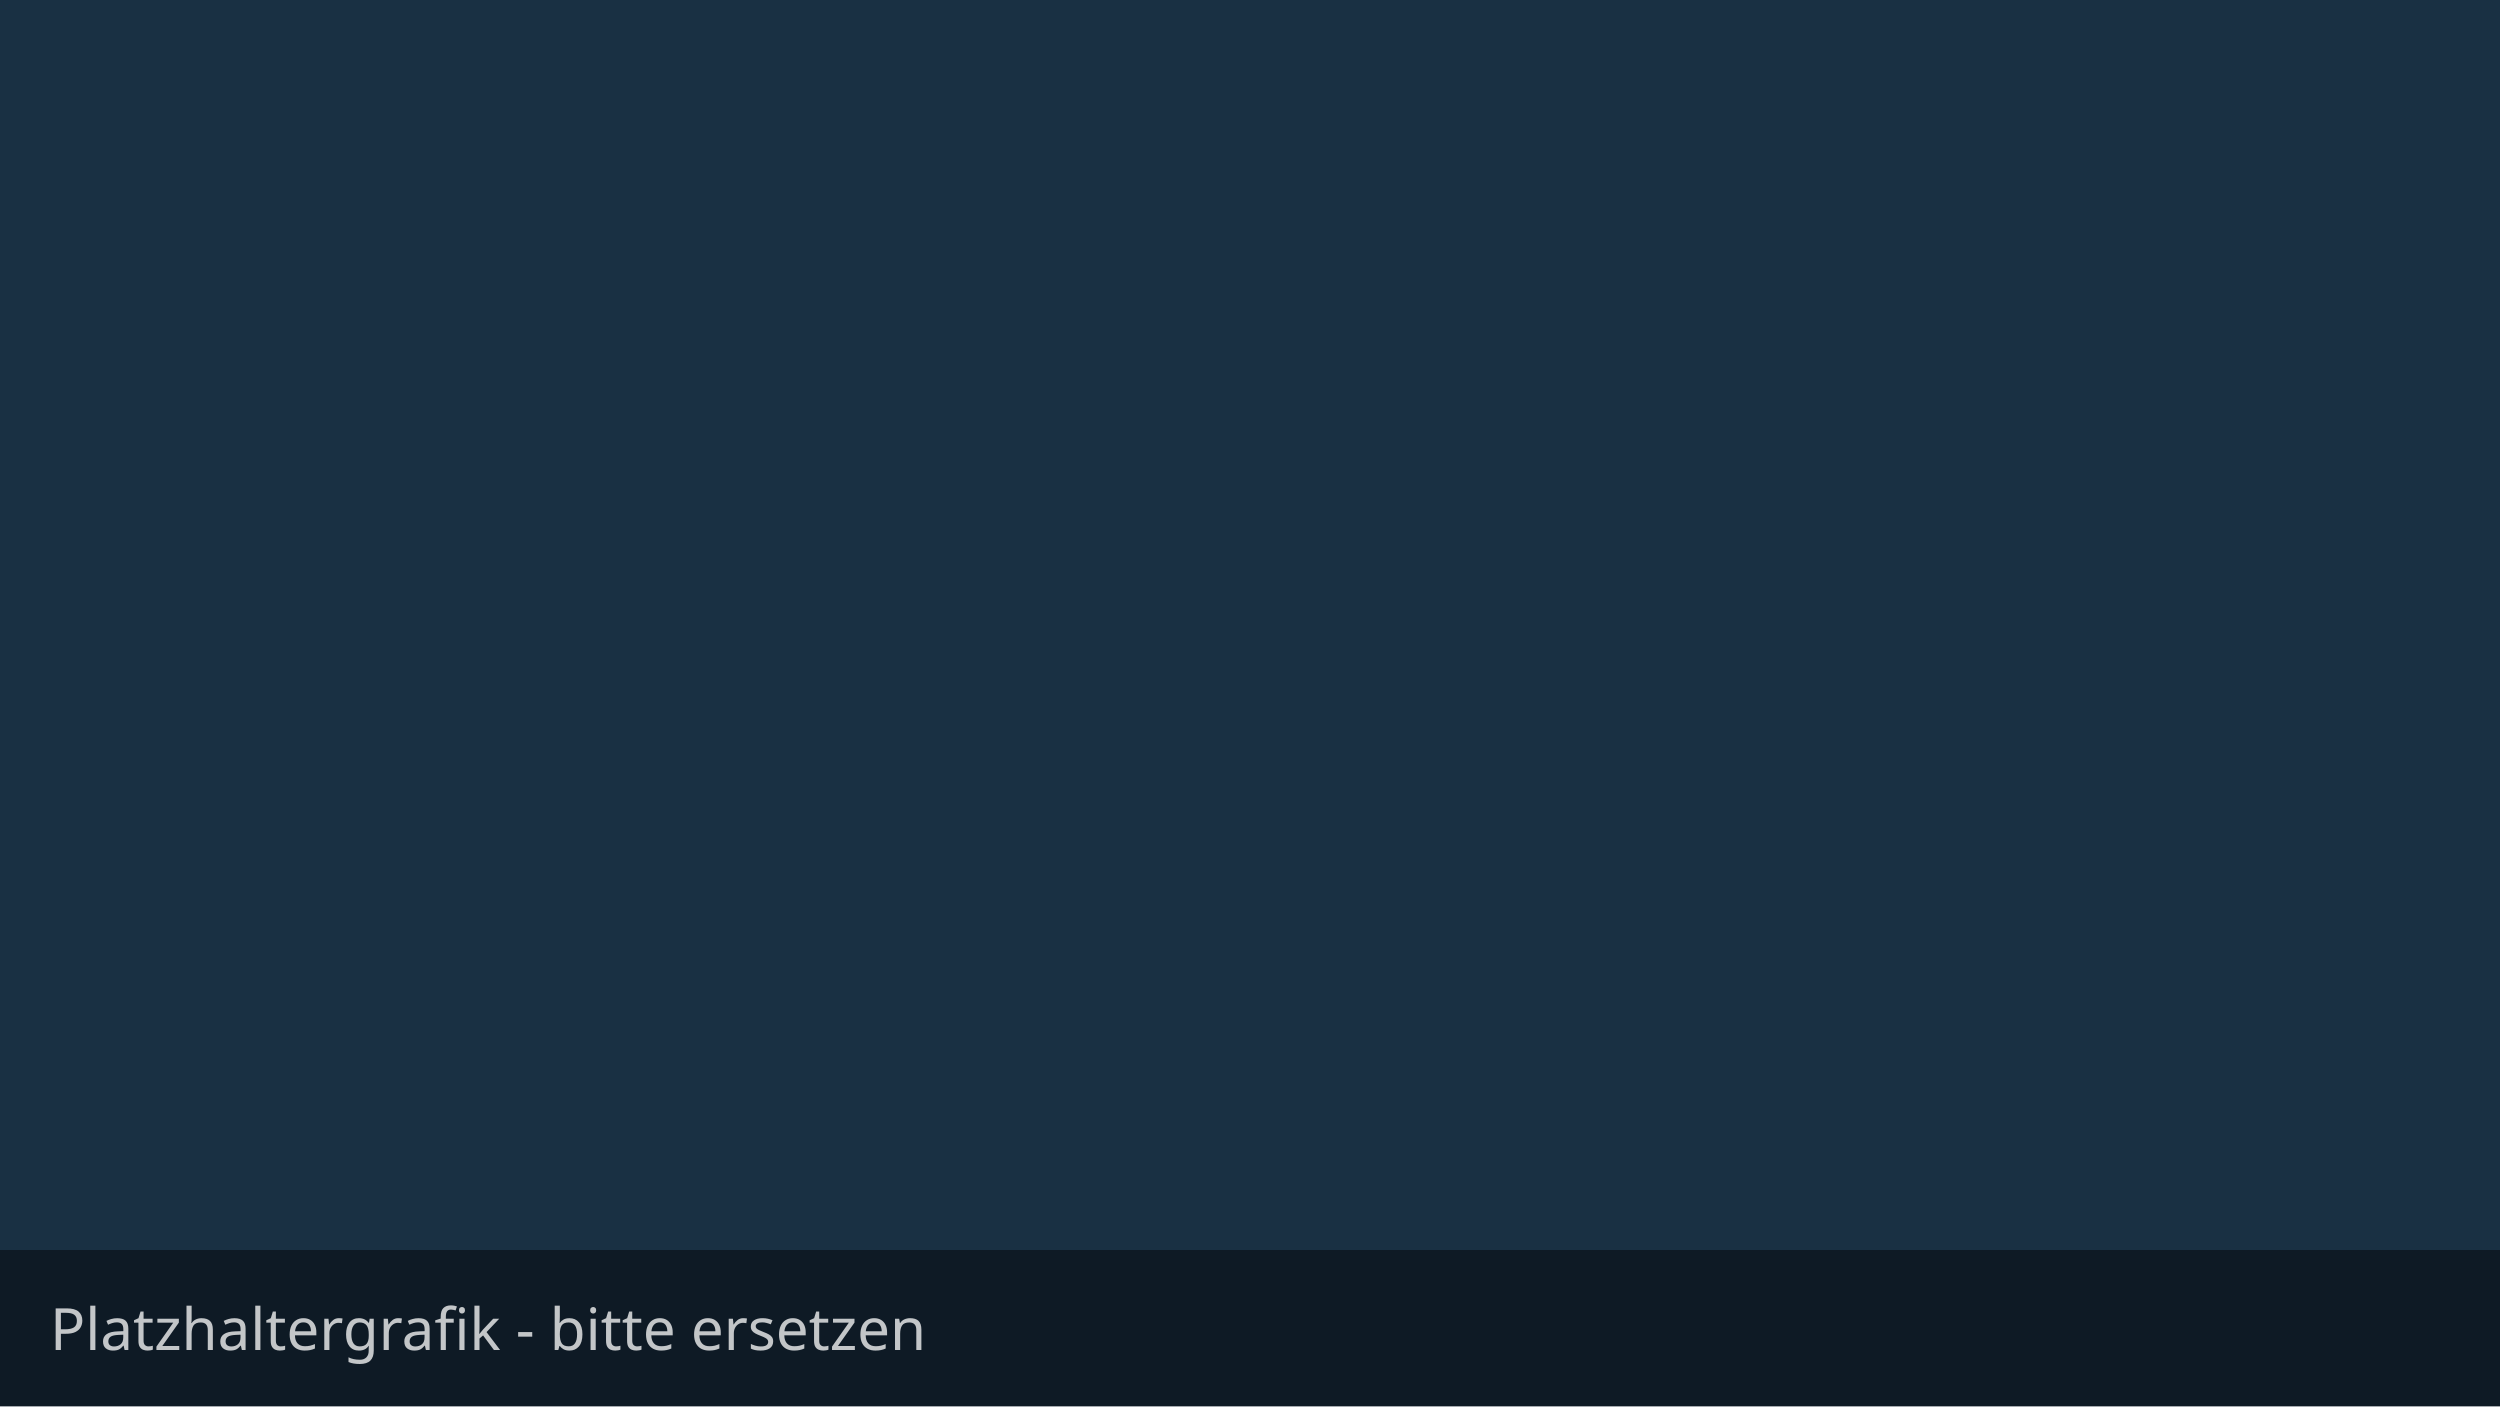
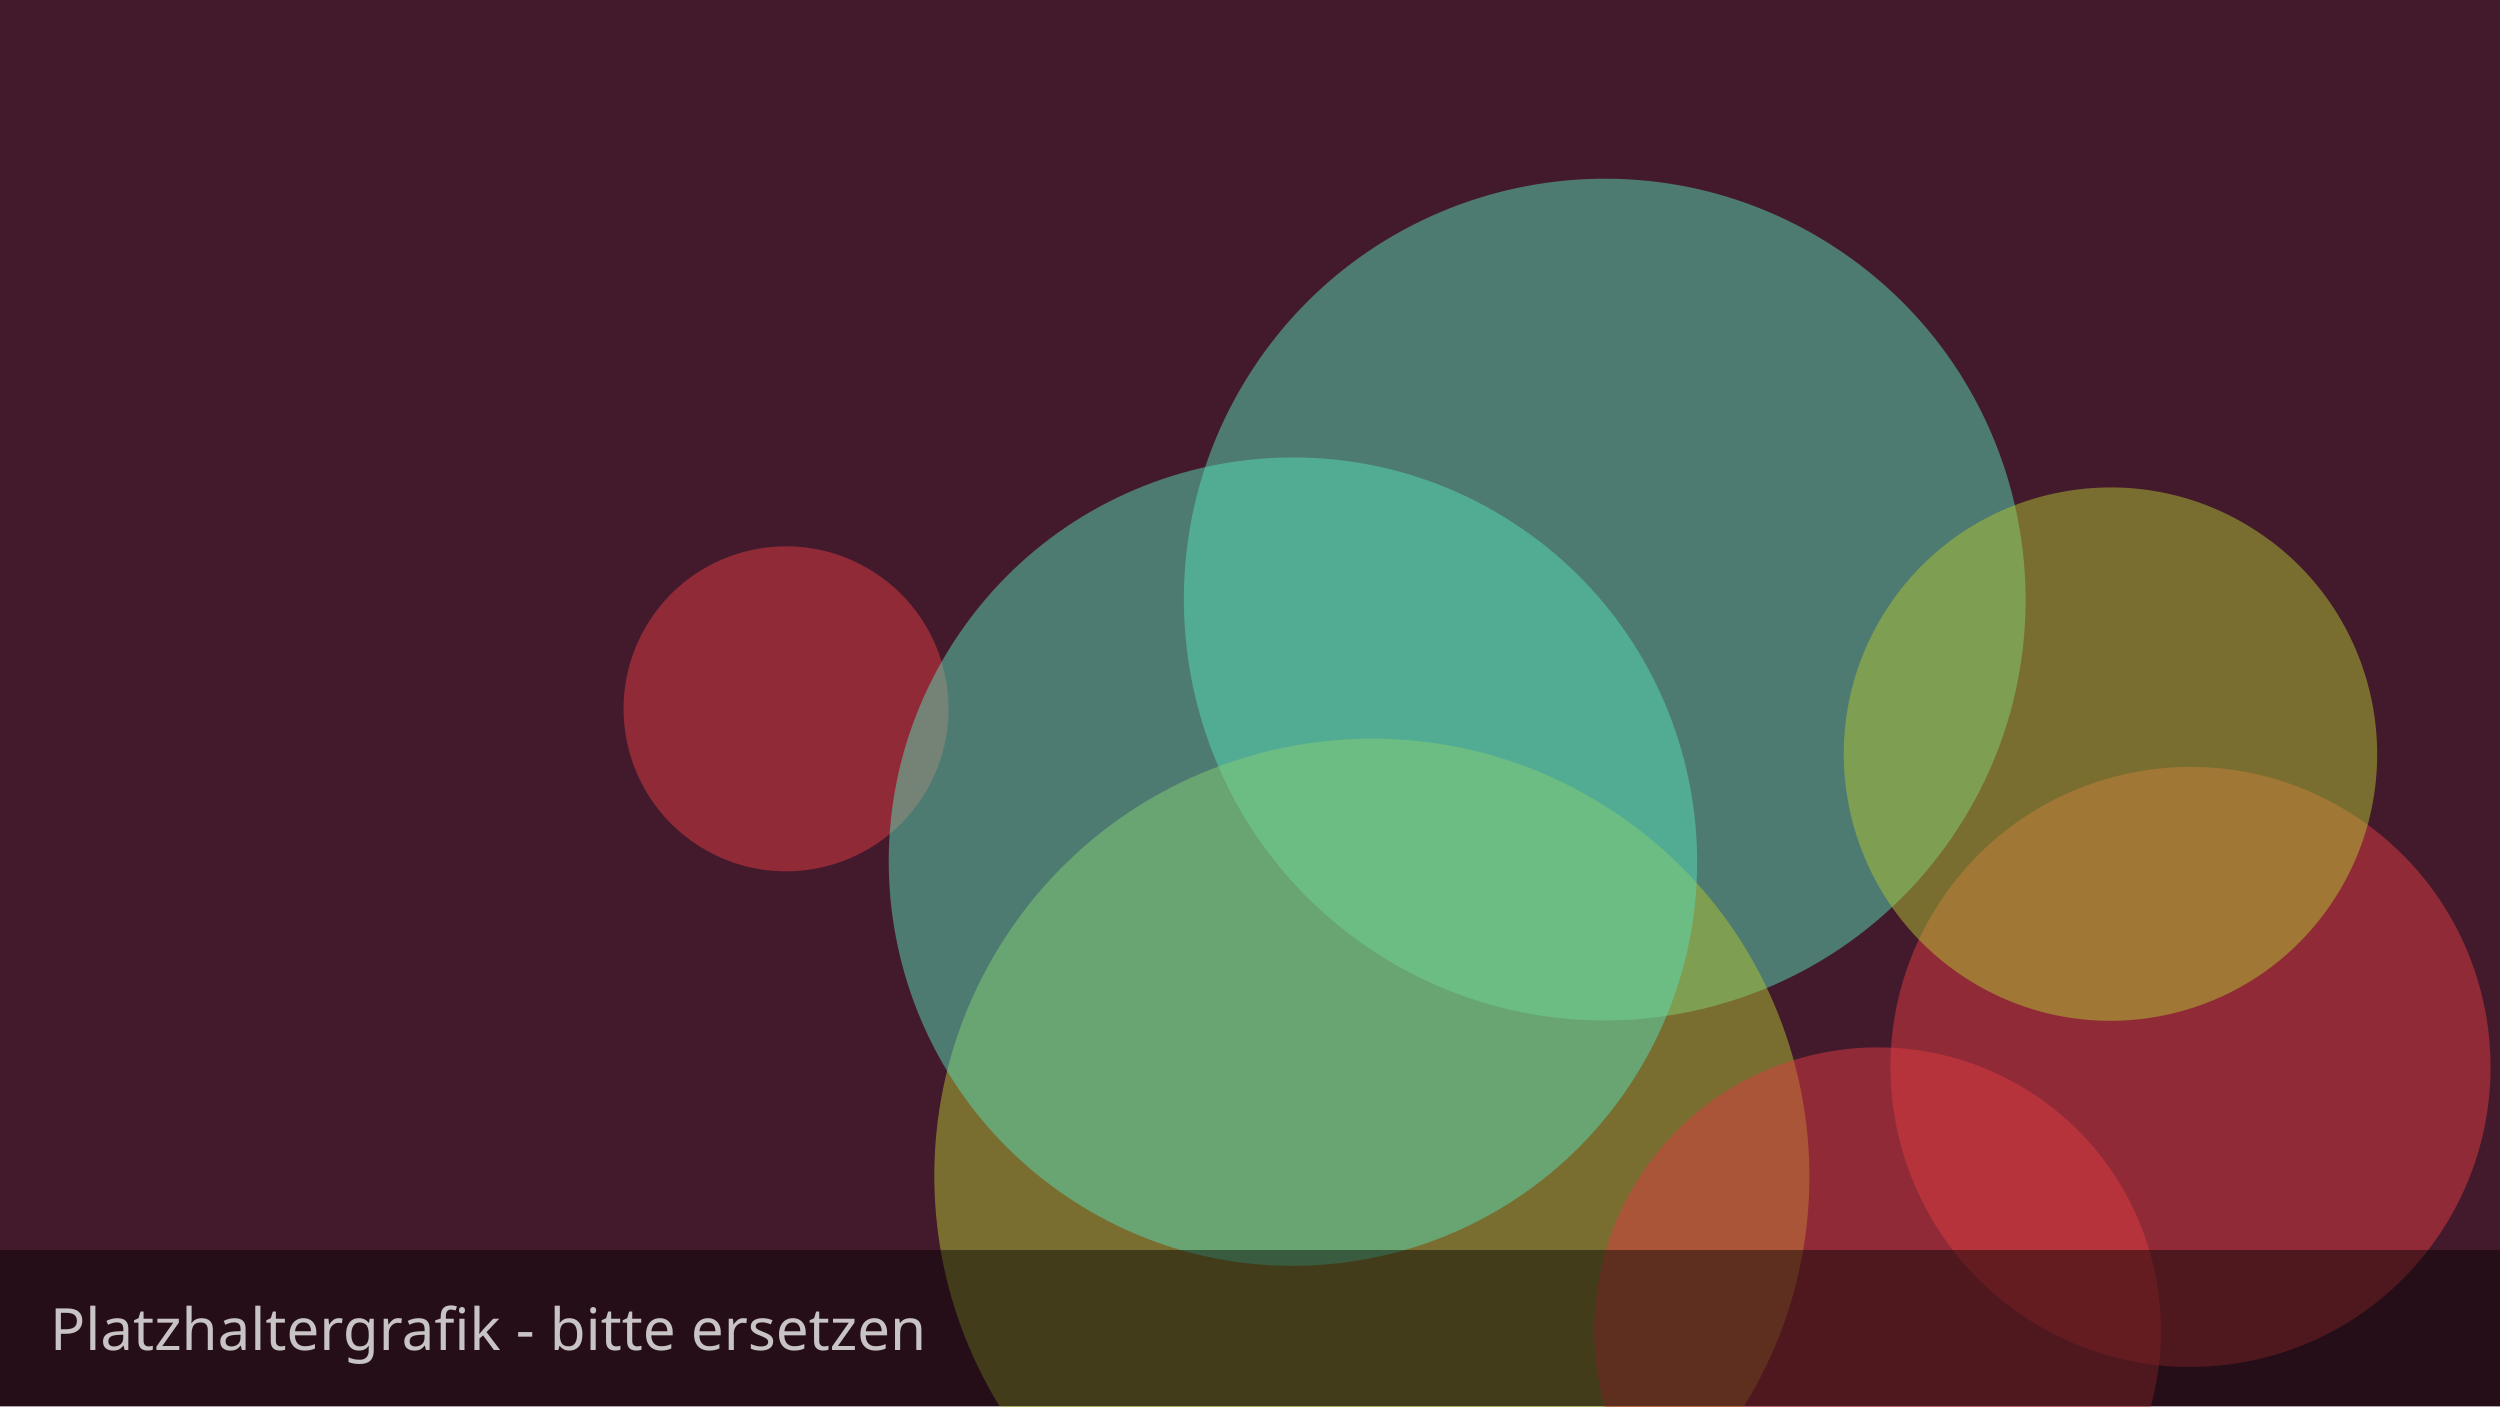
<svg xmlns="http://www.w3.org/2000/svg" viewBox="0 0 1200 675" width="1200" height="675" role="img" aria-label="Platzhalterbild">
-   <rect width="1200" height="675" fill="hsl(207 45% 18%)" />
-   <g transform="rotate(27 600 337)">
-     <circle cx="861" cy="4" r="-71" fill="hsl(232 70% 55%)" opacity="0.5" />
-     <circle cx="202" cy="-254" r="53" fill="hsl(37 65% 60%)" opacity="0.5" />
-     <circle cx="503" cy="-31" r="-13" fill="hsl(302 60% 48%)" opacity="0.5" />
-     <circle cx="804" cy="-289" r="-79" fill="hsl(232 70% 55%)" opacity="0.5" />
-     <circle cx="145" cy="-66" r="45" fill="hsl(37 65% 60%)" opacity="0.5" />
-     <circle cx="446" cy="-324" r="-21" fill="hsl(302 60% 48%)" opacity="0.5" />
-     <circle cx="747" cy="-102" r="-87" fill="hsl(232 70% 55%)" opacity="0.5" />
+   <rect width="1200" height="675" fill="hsl(333 45% 18%)" />
+   <g transform="rotate(33 600 337)">
+     <circle cx="415" cy="461" r="78" fill="hsl(358 70% 55%)" opacity="0.5" />
+     <circle cx="716" cy="203" r="202" fill="hsl(163 65% 60%)" opacity="0.5" />
+     <circle cx="773" cy="496" r="210" fill="hsl(68 60% 48%)" opacity="0.5" />
+     <circle cx="1074" cy="238" r="144" fill="hsl(358 70% 55%)" opacity="0.5" />
+     <circle cx="659" cy="390" r="194" fill="hsl(163 65% 60%)" opacity="0.5" />
+     <circle cx="960" cy="133" r="128" fill="hsl(68 60% 48%)" opacity="0.5" />
+     <circle cx="1017" cy="426" r="136" fill="hsl(358 70% 55%)" opacity="0.5" />
  </g>
  <rect x="0" y="600" width="1200" height="75" fill="rgba(0,0,0,0.45)" />
  <text x="24" y="648" font-family="sans-serif" font-size="28" fill="#ffffff" opacity="0.75">Platzhaltergrafik - bitte ersetzen</text>
</svg>
